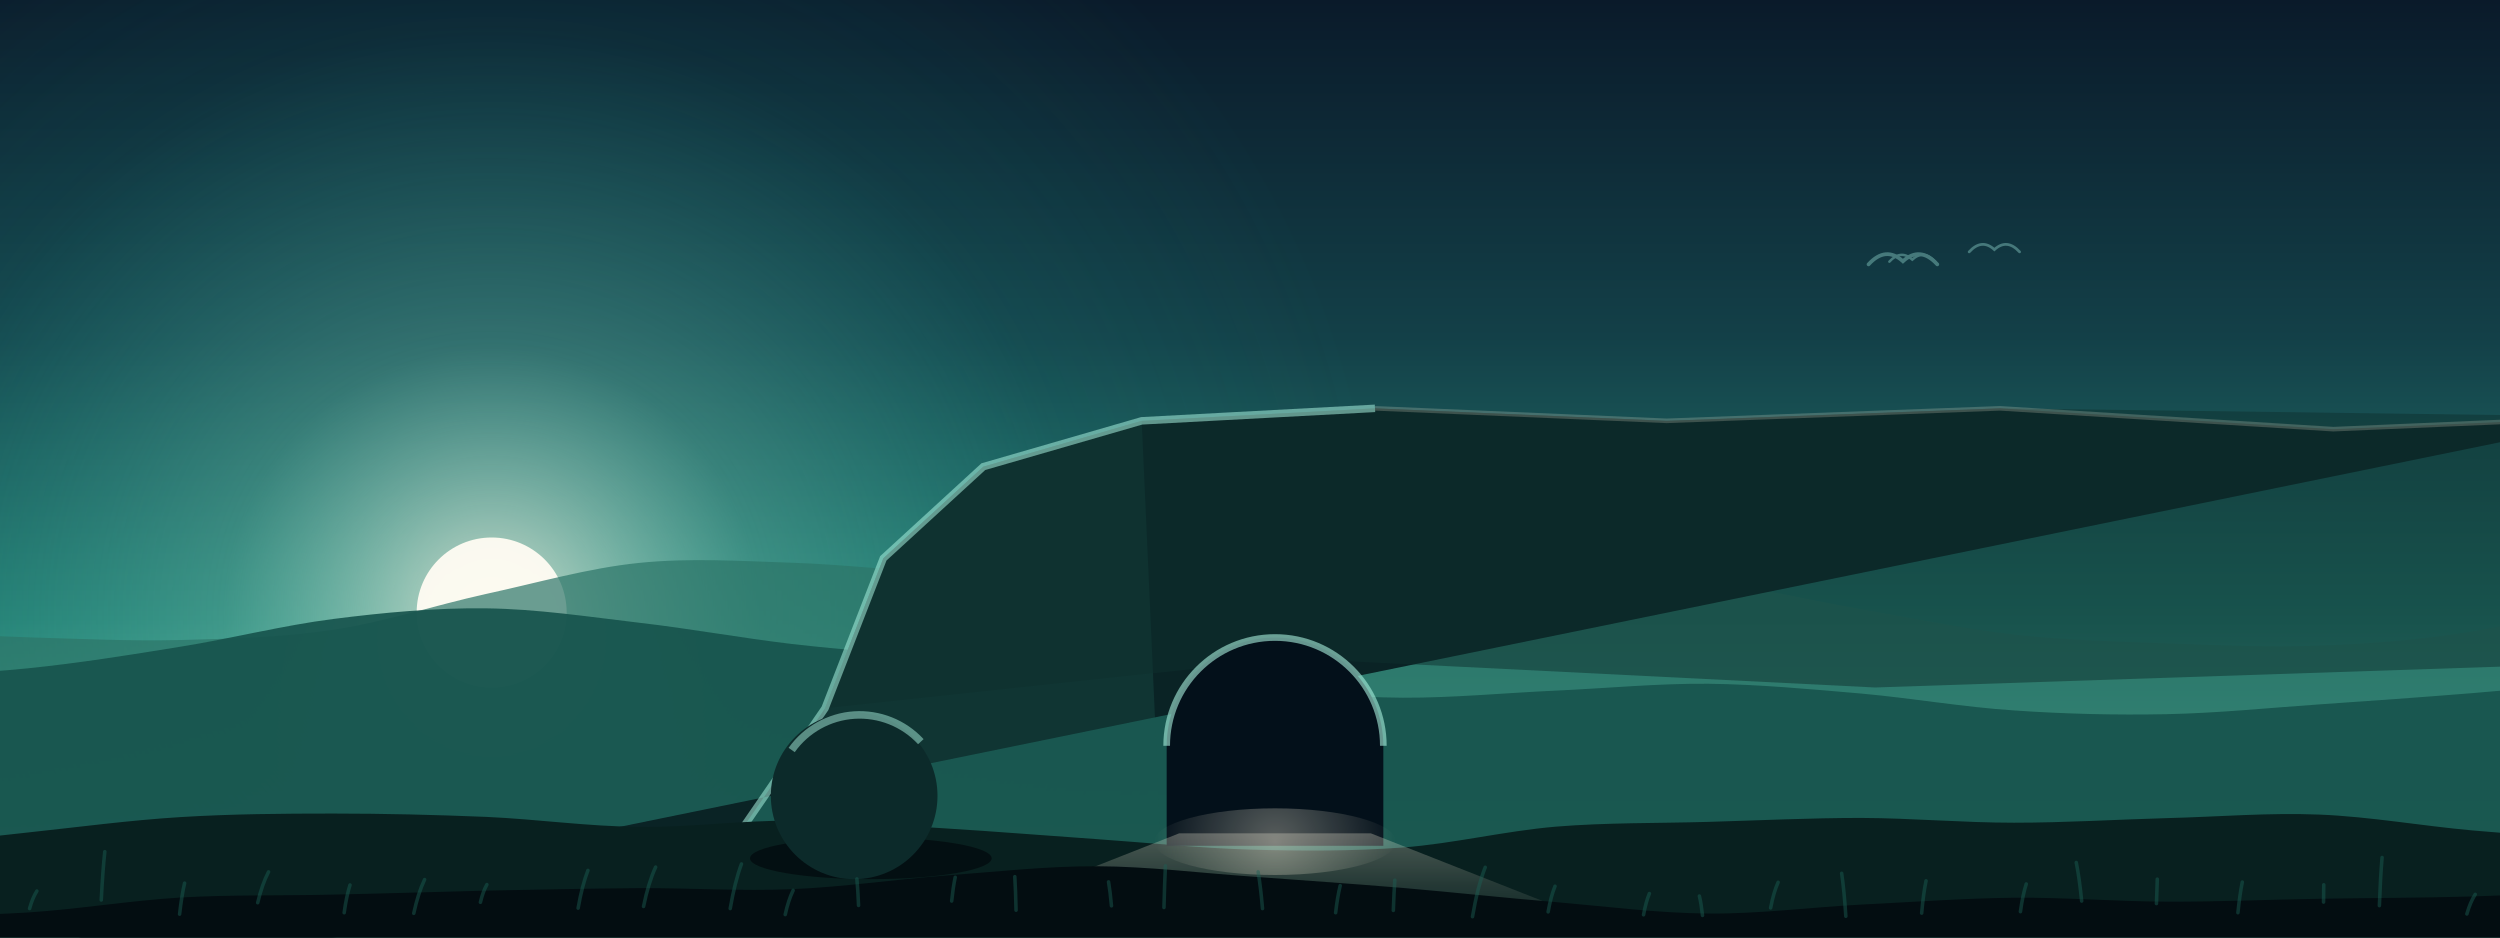
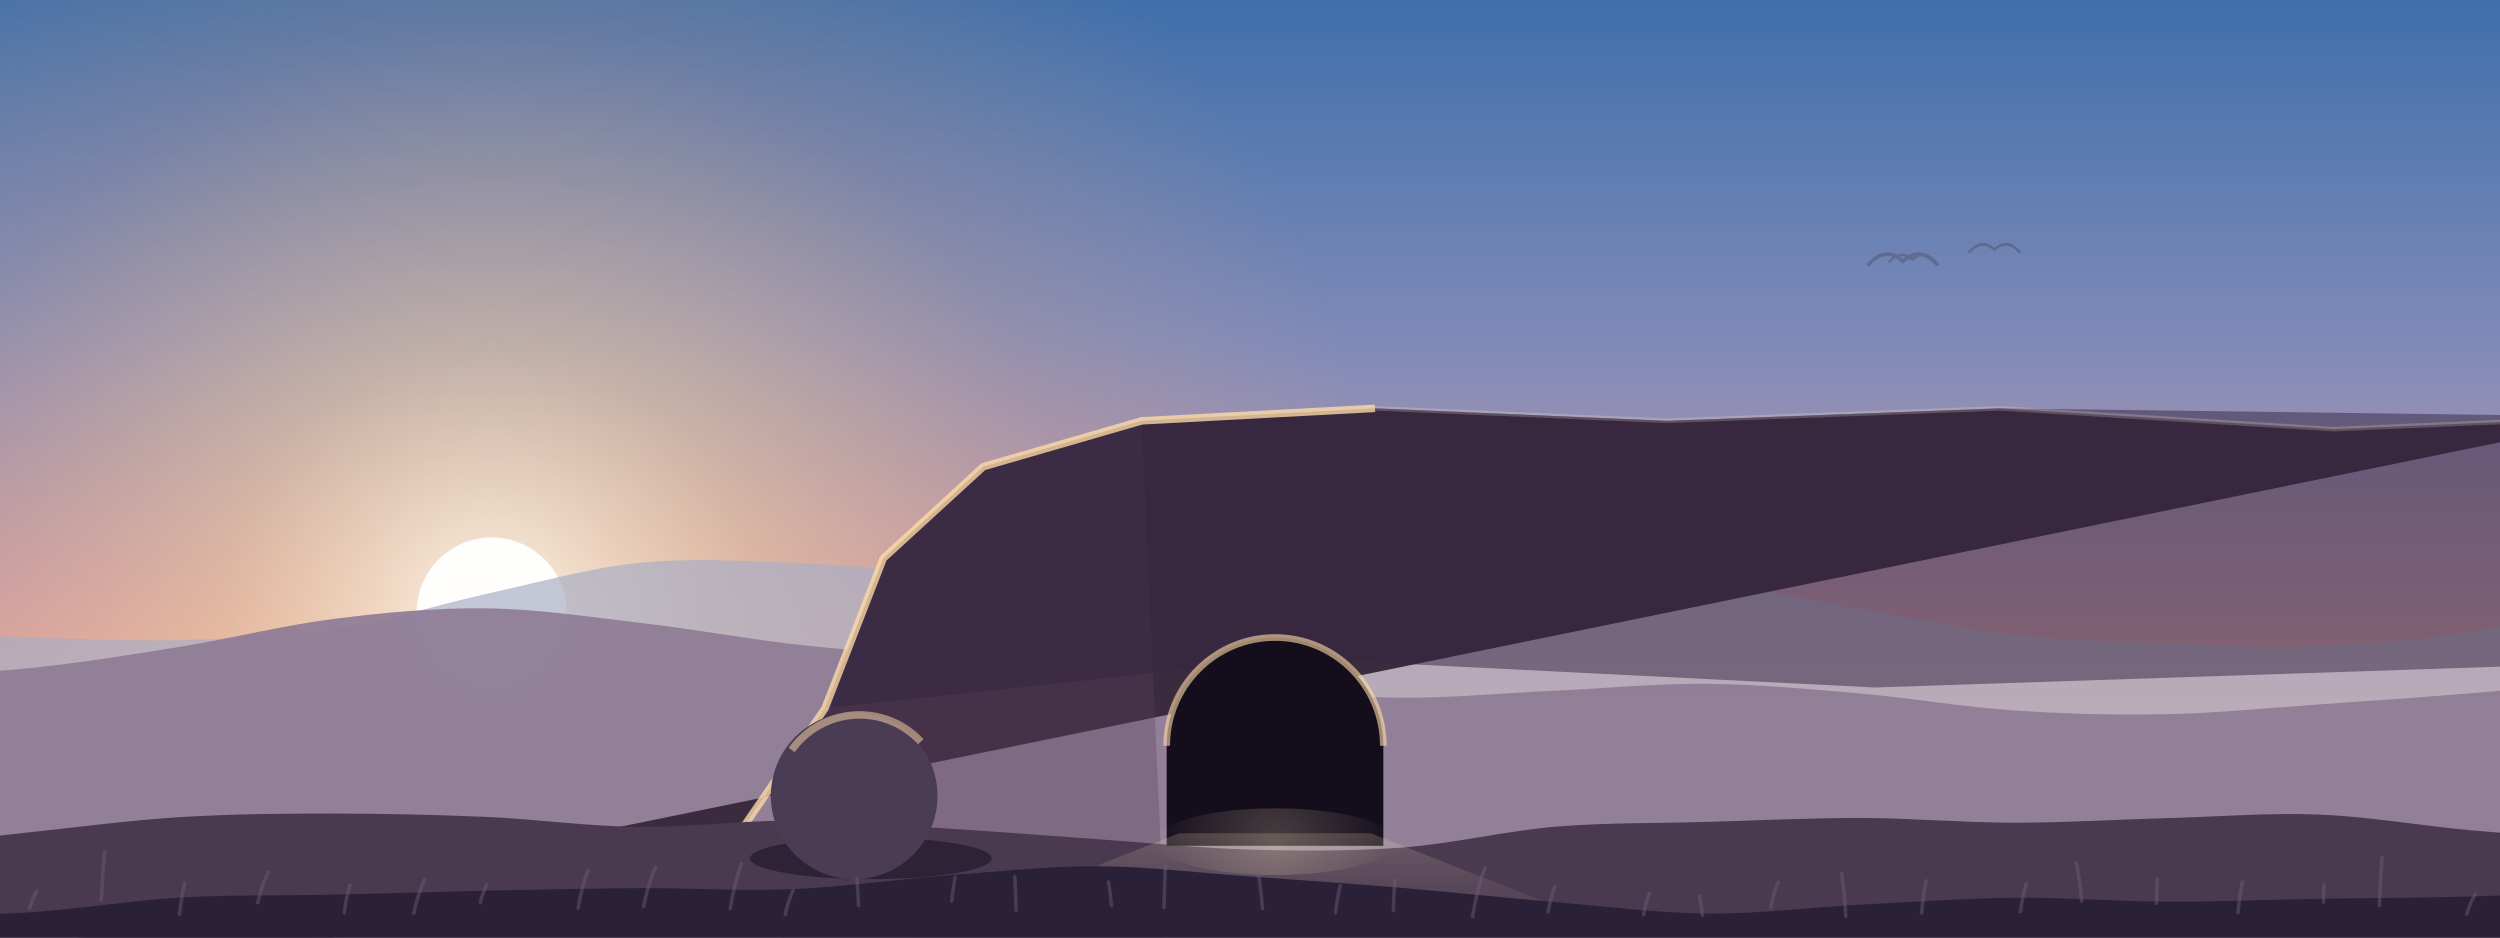
<svg xmlns="http://www.w3.org/2000/svg" viewBox="0 0 1200 450" width="1200" height="450" preserveAspectRatio="xMidYMid slice">
  <defs>
    <linearGradient id="g1" x1="0" y1="0" x2="0" y2="450" gradientUnits="userSpaceOnUse">
-       <stop offset="0" stop-color="#0A1A2A" />
-       <stop offset="0.36" stop-color="#134048" />
-       <stop offset="0.66" stop-color="#22766C" />
-       <stop offset="0.86" stop-color="#4FAE96" />
-       <stop offset="1" stop-color="#A6E3C6" />
+       <stop offset="0" stop-color="#3F6FAA" />
+       <stop offset="0.36" stop-color="#7E8AB8" />
+       <stop offset="0.66" stop-color="#C79BA8" />
+       <stop offset="0.86" stop-color="#F8B287" />
+       <stop offset="1" stop-color="#FFE4B4" />
    </linearGradient>
    <radialGradient id="g2" cx="236" cy="296" r="430" gradientUnits="userSpaceOnUse">
-       <stop offset="0" stop-color="#FFF8E8" stop-opacity="0.8" />
-       <stop offset="0.3" stop-color="#7FE3CB" stop-opacity="0.3" />
-       <stop offset="0.66" stop-color="#2DD4BF" stop-opacity="0.08" />
-       <stop offset="1" stop-color="#2DD4BF" stop-opacity="0" />
+       <stop offset="0" stop-color="#FFFBEC" stop-opacity="0.94" />
+       <stop offset="0.3" stop-color="#FFD49A" stop-opacity="0.5" />
+       <stop offset="0.66" stop-color="#F5A97E" stop-opacity="0.18" />
+       <stop offset="1" stop-color="#F5A97E" stop-opacity="0" />
    </radialGradient>
    <linearGradient id="g3" x1="0" y1="396" x2="0" y2="452" gradientUnits="userSpaceOnUse">
-       <stop offset="0" stop-color="#FFF6E0" stop-opacity="0.3" />
-       <stop offset="0.5" stop-color="#FFF6E0" stop-opacity="0.12" />
-       <stop offset="1" stop-color="#FFF6E0" stop-opacity="0" />
+       <stop offset="0" stop-color="#FFEBC4" stop-opacity="0.2" />
+       <stop offset="0.5" stop-color="#FFEBC4" stop-opacity="0.08" />
+       <stop offset="1" stop-color="#FFEBC4" stop-opacity="0" />
    </linearGradient>
    <radialGradient id="g4" cx="612" cy="404" r="58" gradientUnits="userSpaceOnUse">
-       <stop offset="0" stop-color="#FFF6E0" stop-opacity="0.34" />
-       <stop offset="1" stop-color="#FFF6E0" stop-opacity="0" />
+       <stop offset="0" stop-color="#FFEBC4" stop-opacity="0.22" />
+       <stop offset="1" stop-color="#FFEBC4" stop-opacity="0" />
    </radialGradient>
  </defs>
  <rect width="1200" height="450" fill="url(#g1)" />
  <rect width="1200" height="450" fill="url(#g2)" />
-   <circle cx="236" cy="294" r="36" fill="#FFFCF2" opacity="0.95" />
-   <g fill="none" stroke="#9AE6DA" stroke-width="1.2" stroke-linecap="round" opacity="0.38">
+   <circle cx="236" cy="294" r="36" fill="#FFFFFF" opacity="0.95" />
+   <g fill="none" stroke="#4A4258" stroke-width="1.2" stroke-linecap="round" opacity="0.38">
    <path transform="translate(917.9 125.6) scale(1)" d="M-11 0q5.5 -6 11 -1q5.5 -5 11 1" />
    <path transform="translate(913.4 126.9) scale(1.5)" d="M-11 0q5.5 -6 11 -1q5.5 -5 11 1" />
    <path transform="translate(957.3 120.9) scale(1.1)" d="M-11 0q5.5 -6 11 -1q5.5 -5 11 1" />
  </g>
-   <path d="M-60 302.6C-47.8 303.1 -11.1 305.1 13.3 305.9C37.8 306.6 62.2 307.8 86.7 307.2C111.1 306.6 135.6 305.9 160 302.3C184.4 298.6 208.9 290.5 233.3 285.1C257.8 279.8 282.2 272.7 306.7 270.2C331.1 267.7 355.6 269.3 380 270.1C404.4 270.9 428.9 273.8 453.3 275.1C477.8 276.4 502.2 276.6 526.7 278C551.1 279.4 575.6 282.1 600 283.5C624.4 284.8 648.9 286.7 673.3 286.2C697.8 285.7 722.2 281.5 746.7 280.4C771.1 279.4 795.6 277.8 820 279.8C844.4 281.8 868.9 288.3 893.3 292.4C917.8 296.6 942.2 301.8 966.7 304.6C991.1 307.3 1015.6 307.9 1040 308.8C1064.4 309.7 1088.9 310.9 1113.3 309.9C1137.8 309 1162.2 307.1 1186.7 303.1C1211.1 299.2 1247.8 289 1260 286.2L1260 490L-60 490Z" fill="#2C7568" opacity="0.7" />
-   <path d="M-60 325.4C-47.8 324.7 -11.1 323.3 13.3 320.8C37.8 318.3 62.2 314.4 86.7 310.4C111.1 306.5 135.6 300.2 160 297.1C184.4 294 208.9 291.7 233.3 292C257.8 292.3 282.2 296 306.7 298.9C331.1 301.7 355.6 306.2 380 309.1C404.4 311.9 428.9 313.7 453.3 315.9C477.8 318.2 502.2 320 526.7 322.4C551.1 324.9 575.6 328.6 600 330.7C624.4 332.7 648.9 334.7 673.3 334.9C697.8 335 722.2 332.6 746.7 331.5C771.1 330.4 795.6 328 820 328.2C844.4 328.5 868.9 330.8 893.3 332.9C917.8 335.1 942.2 339.4 966.7 341C991.1 342.7 1015.6 343.3 1040 342.8C1064.4 342.3 1088.9 339.8 1113.3 338.1C1137.8 336.4 1162.2 334.7 1186.7 332.7C1211.1 330.7 1247.8 327.2 1260 326.1L1260 490L-60 490Z" fill="#17544D" opacity="0.92" />
-   <path d="M-60 470L140 452L276 438L352 404L396 340L424 268L472 224L548 202L660 196L800 202L960 196L1120 206L1260 200Z" fill="#0A2325" />
-   <path d="M396 340L424 268L472 224L548 202L560 470L372 470Z" fill="#1A574E" opacity="0.34" />
-   <path d="M396 340L620 316L900 330L1260 318L1260 200L960 196L800 202L660 196L548 202L472 224L424 268Z" fill="#0D302D" opacity="0.5" />
-   <path d="M352 404L396 340L424 268L472 224L548 202L660 196" fill="none" stroke="#A8F0DE" stroke-width="3.6" opacity="0.55" />
+   <path d="M-60 302.6C-47.8 303.1 -11.1 305.1 13.3 305.9C37.8 306.6 62.2 307.8 86.7 307.2C111.1 306.6 135.6 305.9 160 302.3C184.4 298.6 208.9 290.5 233.3 285.1C257.8 279.8 282.2 272.7 306.7 270.2C331.1 267.7 355.6 269.3 380 270.1C404.4 270.9 428.9 273.8 453.3 275.1C477.8 276.4 502.2 276.6 526.7 278C551.1 279.4 575.6 282.1 600 283.5C624.4 284.8 648.9 286.7 673.3 286.2C697.8 285.7 722.2 281.5 746.7 280.4C771.1 279.4 795.6 277.8 820 279.8C844.4 281.8 868.9 288.3 893.3 292.4C917.8 296.6 942.2 301.8 966.7 304.6C991.1 307.3 1015.6 307.9 1040 308.8C1064.4 309.7 1088.9 310.9 1113.3 309.9C1137.8 309 1162.2 307.1 1186.7 303.1C1211.1 299.2 1247.8 289 1260 286.2L1260 490L-60 490Z" fill="#A9AEC4" opacity="0.7" />
+   <path d="M-60 325.4C-47.8 324.7 -11.1 323.3 13.3 320.8C37.8 318.3 62.2 314.4 86.7 310.4C111.1 306.5 135.6 300.2 160 297.1C184.4 294 208.9 291.7 233.3 292C257.8 292.3 282.2 296 306.7 298.9C331.1 301.7 355.6 306.2 380 309.1C404.4 311.9 428.9 313.7 453.3 315.9C477.8 318.2 502.2 320 526.7 322.4C551.1 324.9 575.6 328.6 600 330.7C624.4 332.7 648.9 334.7 673.3 334.9C697.8 335 722.2 332.6 746.7 331.5C771.1 330.4 795.6 328 820 328.2C844.4 328.5 868.9 330.8 893.3 332.9C917.8 335.1 942.2 339.4 966.7 341C991.1 342.7 1015.6 343.3 1040 342.8C1064.4 342.3 1088.9 339.8 1113.3 338.1C1137.8 336.4 1162.2 334.7 1186.7 332.7C1211.1 330.7 1247.8 327.2 1260 326.1L1260 490L-60 490Z" fill="#8E7C96" opacity="0.92" />
+   <path d="M-60 470L140 452L276 438L352 404L396 340L424 268L472 224L548 202L660 196L800 202L960 196L1120 206L1260 200Z" fill="#3B2B3E" />
+   <path d="M396 340L424 268L472 224L548 202L560 470L372 470Z" fill="#57405A" opacity="0.34" />
+   <path d="M396 340L620 316L900 330L1260 318L1260 200L960 196L800 202L660 196L548 202L472 224L424 268Z" fill="#332440" opacity="0.5" />
+   <path d="M352 404L396 340L424 268L472 224L548 202L660 196" fill="none" stroke="#FFDCA8" stroke-width="3.6" opacity="0.78" />
  <path d="M660 196L800 202L960 196L1120 206L1260 200" fill="none" stroke="#FFF3DC" stroke-width="2.2" opacity="0.2" />
-   <path d="M-60 407.8C-47.8 406.4 -11.1 402.2 13.3 399.6C37.8 397 62.2 393.7 86.7 392.2C111.1 390.7 135.6 390.5 160 390.5C184.4 390.5 208.9 391.1 233.3 392.1C257.8 393.2 282.2 396.7 306.7 396.9C331.1 397.2 355.6 393.8 380 393.9C404.4 394 428.9 396.2 453.3 397.6C477.8 399.1 502.2 401.1 526.7 402.8C551.1 404.5 575.6 407.1 600 407.8C624.4 408.5 648.9 408.6 673.3 406.8C697.8 404.9 722.2 398.9 746.7 396.8C771.1 394.8 795.6 395.2 820 394.5C844.4 393.8 868.9 392.6 893.3 392.6C917.8 392.7 942.2 394.9 966.7 394.9C991.1 394.9 1015.6 393.4 1040 392.7C1064.4 392.1 1088.9 390 1113.3 391C1137.8 392 1162.2 396.4 1186.7 398.6C1211.1 400.8 1247.8 403.2 1260 404.1L1260 490L-60 490Z" fill="#08201F" />
-   <path d="M560 406L560 358A52 52 0 0 1 664 358L664 406Z" fill="#03101A" />
+   <path d="M-60 407.8C-47.8 406.4 -11.1 402.2 13.3 399.6C37.8 397 62.2 393.7 86.7 392.2C111.1 390.7 135.6 390.5 160 390.5C184.4 390.5 208.9 391.1 233.3 392.1C257.8 393.2 282.2 396.7 306.7 396.9C331.1 397.2 355.6 393.8 380 393.9C404.4 394 428.9 396.2 453.3 397.6C477.8 399.1 502.2 401.1 526.7 402.8C551.1 404.5 575.6 407.1 600 407.8C624.4 408.5 648.9 408.6 673.3 406.8C697.8 404.9 722.2 398.9 746.7 396.8C771.1 394.8 795.6 395.2 820 394.5C844.4 393.8 868.9 392.6 893.3 392.6C917.8 392.7 942.2 394.9 966.7 394.9C991.1 394.9 1015.6 393.4 1040 392.7C1064.4 392.1 1088.9 390 1113.3 391C1137.8 392 1162.2 396.4 1186.7 398.6C1211.1 400.8 1247.8 403.2 1260 404.1L1260 490L-60 490Z" fill="#4A3A50" />
+   <path d="M560 406L560 358A52 52 0 0 1 664 358L664 406Z" fill="#140D1C" />
  <path d="M566 400L658 400L790 452L434 452Z" fill="url(#g3)" />
  <ellipse cx="612" cy="404" rx="58" ry="16" fill="url(#g4)" />
-   <path d="M560 358A52 52 0 0 1 664 358" fill="none" stroke="#A8F0DE" stroke-width="3.2" opacity="0.6" />
-   <ellipse cx="418" cy="412" rx="58" ry="10" fill="#020A0D" opacity="0.75" />
-   <circle cx="410" cy="382" r="40" fill="#0C2A2A" />
-   <path d="M380 360A40 40 0 0 1 442 356" fill="none" stroke="#A8F0DE" stroke-width="3.6" opacity="0.5" />
-   <path d="M-60 440.3C-47.8 439.9 -11.1 439.5 13.3 438C37.8 436.4 62.2 432.3 86.7 430.8C111.1 429.4 135.6 430 160 429.4C184.4 428.9 208.9 428.1 233.3 427.5C257.8 427 282.2 426.5 306.7 426.3C331.1 426.2 355.6 427.8 380 426.8C404.4 425.8 428.9 422.2 453.3 420.3C477.8 418.5 502.2 415.7 526.7 415.8C551.1 415.9 575.6 419 600 420.7C624.4 422.5 648.9 424.2 673.3 426.2C697.8 428.3 722.2 431 746.7 433C771.1 435.1 795.6 438.3 820 438.5C844.4 438.7 868.9 435.5 893.3 434.2C917.8 433 942.2 431.2 966.7 430.9C991.1 430.7 1015.6 432.7 1040 432.8C1064.4 432.9 1088.9 431.8 1113.3 431.4C1137.8 431 1162.2 431 1186.7 430.3C1211.1 429.6 1247.8 427.6 1260 427L1260 490L-60 490Z" fill="#030D11" />
-   <g fill="none" stroke="#1B5F55" stroke-width="1.7" stroke-linecap="round" opacity="0.45">
+   <path d="M560 358A52 52 0 0 1 664 358" fill="none" stroke="#FFDCA8" stroke-width="3.2" opacity="0.6" />
+   <ellipse cx="418" cy="412" rx="58" ry="10" fill="#241A2E" opacity="0.75" />
+   <circle cx="410" cy="382" r="40" fill="#4A3C54" />
+   <path d="M380 360A40 40 0 0 1 442 356" fill="none" stroke="#FFDCA8" stroke-width="3.6" opacity="0.5" />
+   <path d="M-60 440.3C-47.8 439.9 -11.1 439.5 13.3 438C37.8 436.4 62.2 432.3 86.7 430.8C111.1 429.4 135.6 430 160 429.4C184.4 428.9 208.9 428.1 233.3 427.5C257.8 427 282.2 426.5 306.7 426.3C331.1 426.2 355.6 427.8 380 426.8C404.4 425.8 428.9 422.2 453.3 420.3C477.8 418.5 502.2 415.7 526.7 415.8C551.1 415.9 575.6 419 600 420.7C624.4 422.5 648.9 424.2 673.3 426.2C697.8 428.3 722.2 431 746.7 433C771.1 435.1 795.6 438.3 820 438.5C844.4 438.7 868.9 435.5 893.3 434.2C917.8 433 942.2 431.2 966.7 430.9C991.1 430.7 1015.6 432.7 1040 432.8C1064.4 432.9 1088.9 431.8 1113.3 431.4C1137.8 431 1162.2 431 1186.7 430.3C1211.1 429.6 1247.8 427.6 1260 427L1260 490L-60 490Z" fill="#2A2038" />
+   <g fill="none" stroke="#6E5C78" stroke-width="1.7" stroke-linecap="round" opacity="0.45">
    <path d="M-18.2 435.1q1.2 -6.3 2.9 -10.4M14.2 436.1q1.4 -5.1 3.5 -8.4M48.6 432q0.7 -13.9 1.7 -23.2M86.2 438.8q1 -8.9 2.4 -14.9M123.7 433.3q2.1 -8.9 5.2 -14.8M165.2 438.1q1.1 -8 2.8 -13.3M198.6 438.4q2.1 -9.7 5.2 -16.2M230.6 433.1q1.2 -5.1 3.1 -8.5M277.5 435.9q1.9 -10.9 4.7 -18.1M308.9 435.1q2.3 -11.3 5.8 -18.9M350.5 436.1q2.2 -12.8 5.4 -21.4M376.9 439q1.5 -6.9 3.8 -11.6M412.1 434.6q-0.3 -7.6 -0.8 -12.7M456.8 432.5q0.7 -6.8 1.7 -11.4M487.7 436.9q-0.2 -9.7 -0.6 -16.1M533.5 434.8q-0.6 -6.9 -1.4 -11.5M558.7 435.6q0.3 -12 0.7 -20M606 436.1q-0.9 -10.5 -2.1 -17.6M641.1 438.1q0.9 -7.8 2.2 -13M668.8 437q0.3 -8.7 0.7 -14.5M706.8 440q2.4 -14.2 6.1 -23.7M743.1 437.7q1.3 -7.4 3.3 -12.3M788.9 439.1q1.1 -6.1 2.8 -10.2M817.2 439.4q-0.6 -5.6 -1.5 -9.3M849.9 435.8q1.4 -7.4 3.6 -12.3M886 439.8q-0.8 -12.3 -2 -20.6M922.4 438.3q0.8 -9.3 2.1 -15.5M969.8 437.6q1.1 -8 2.8 -13.3M999.2 432.5q-1.1 -11.1 -2.6 -18.5M1035.1 433.7q0.2 -7 0.4 -11.7M1074.2 438.1q0.9 -8.8 2.1 -14.7M1115.3 433q0 -5 0.1 -8.3M1142.1 434.7q0.5 -13.9 1.3 -23.1M1184.1 438.7q1.6 -5.6 4 -9.4" />
  </g>
</svg>
